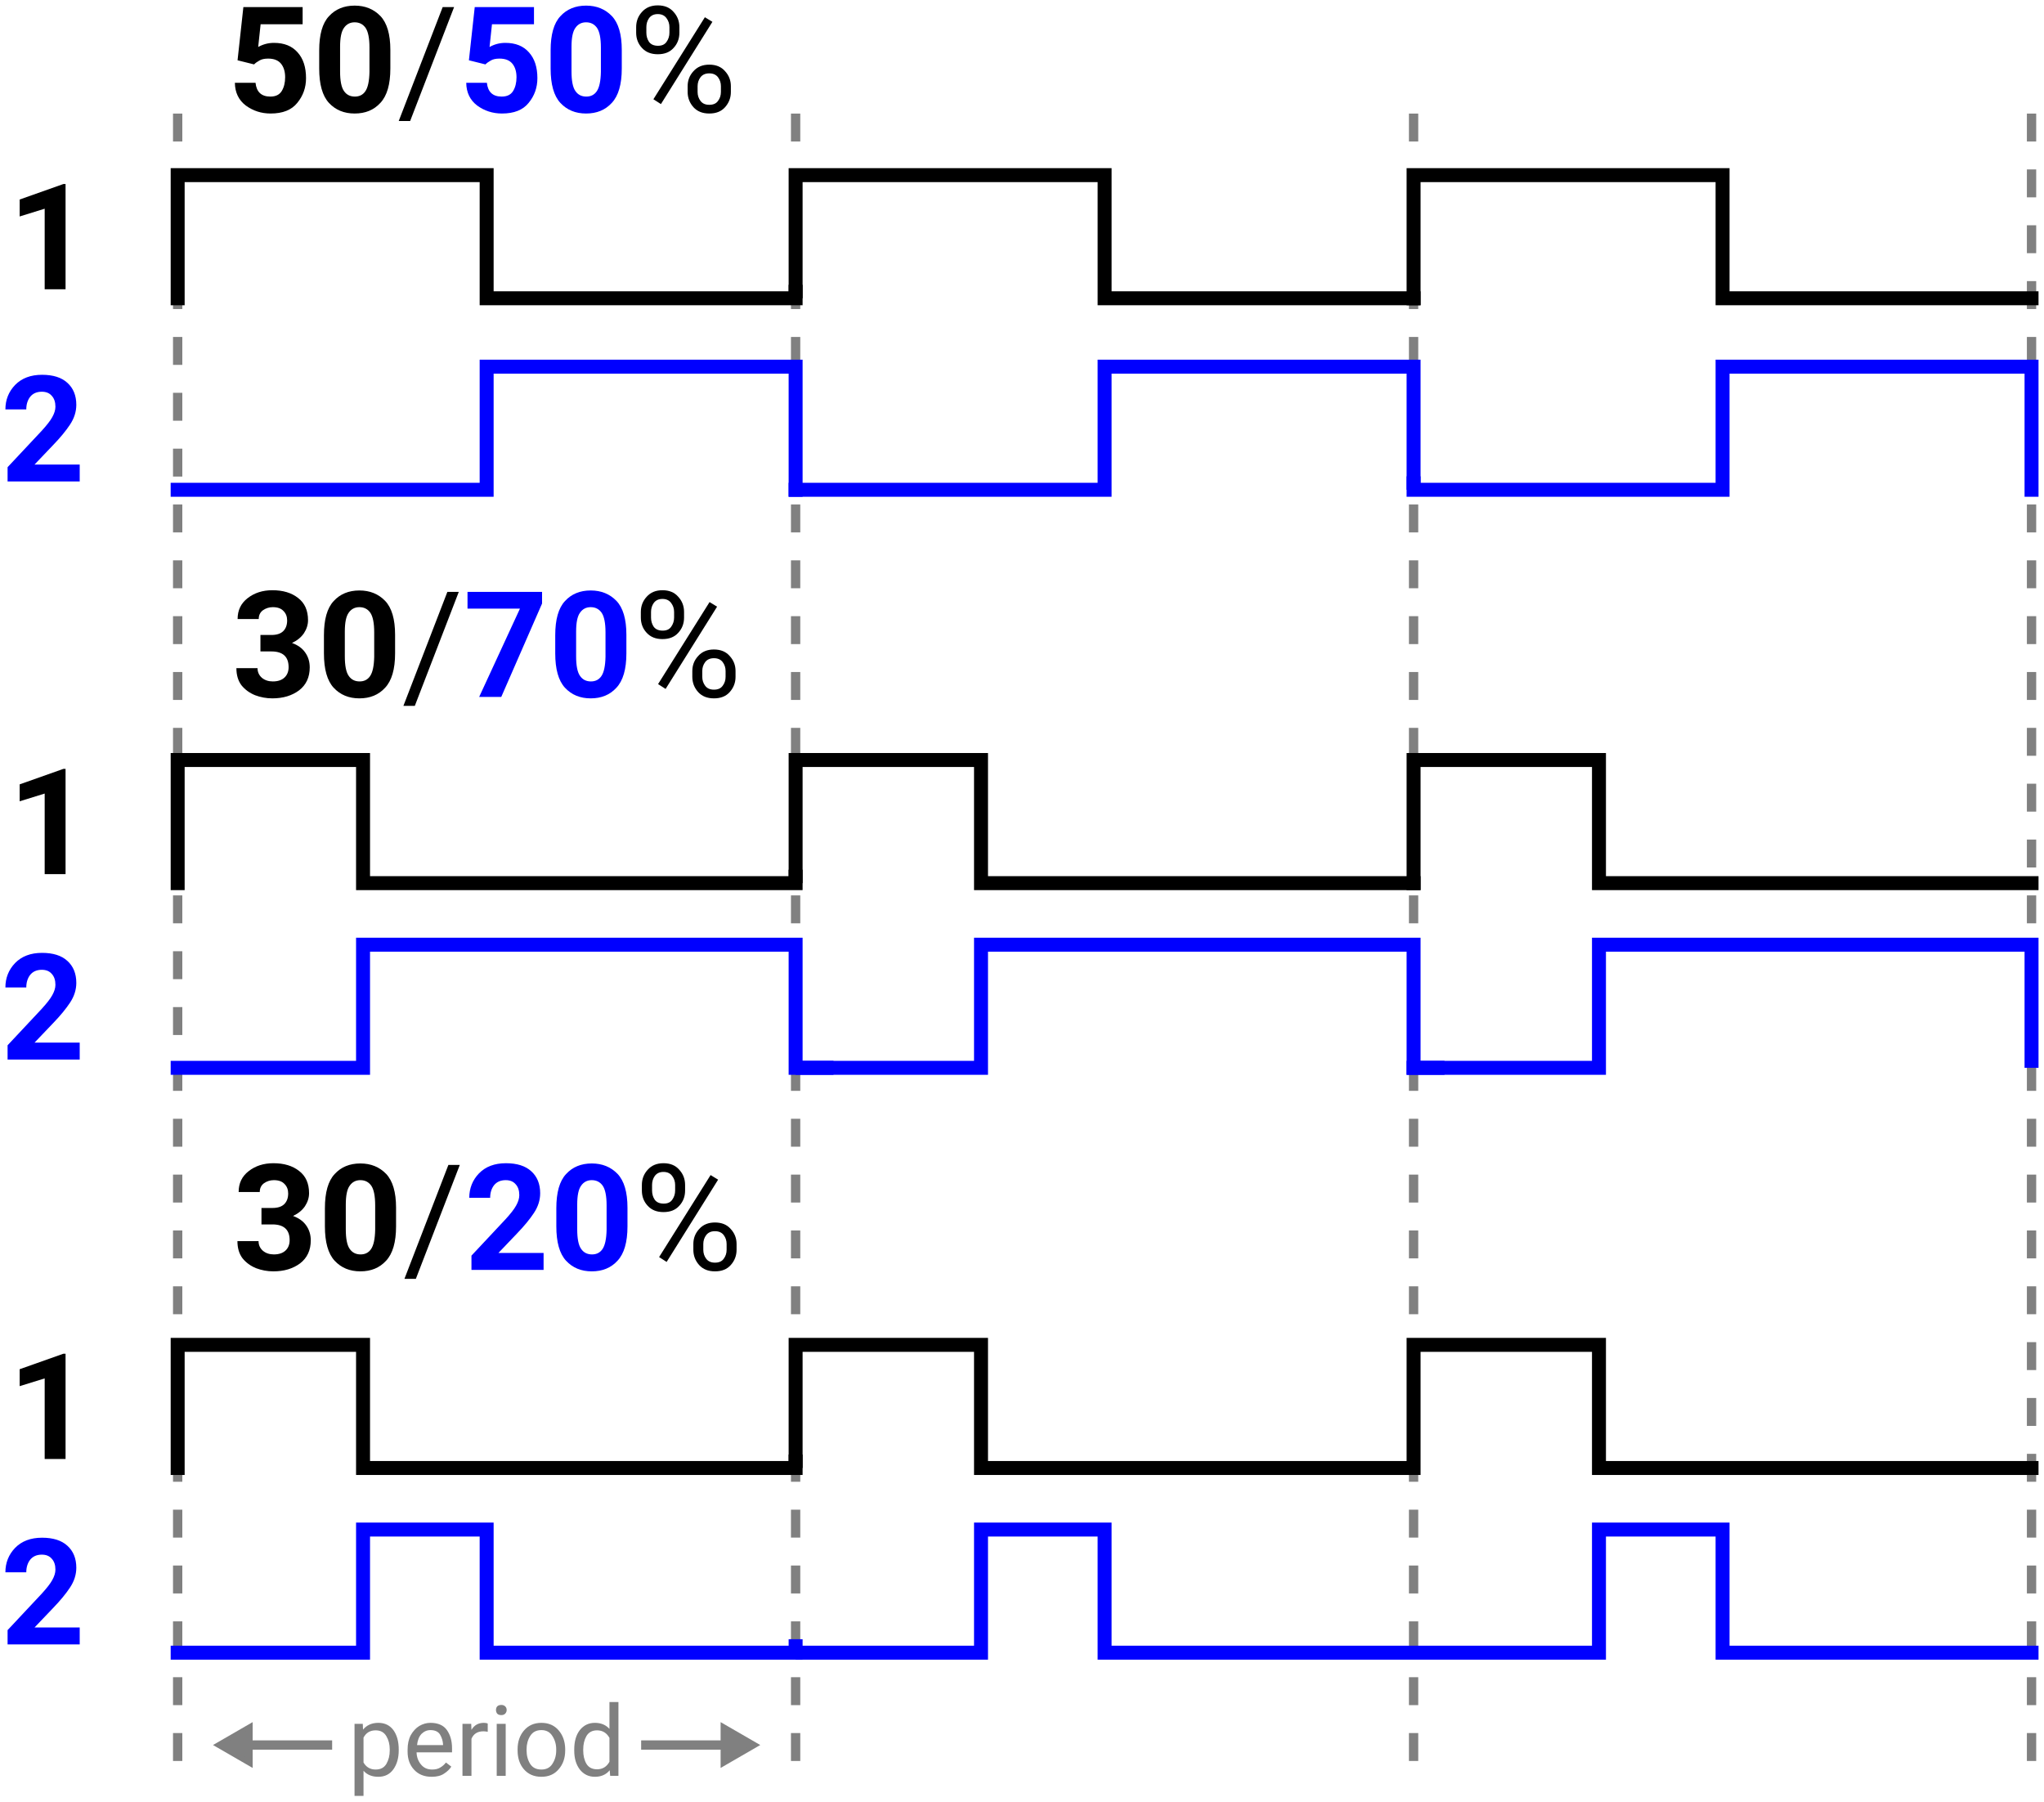
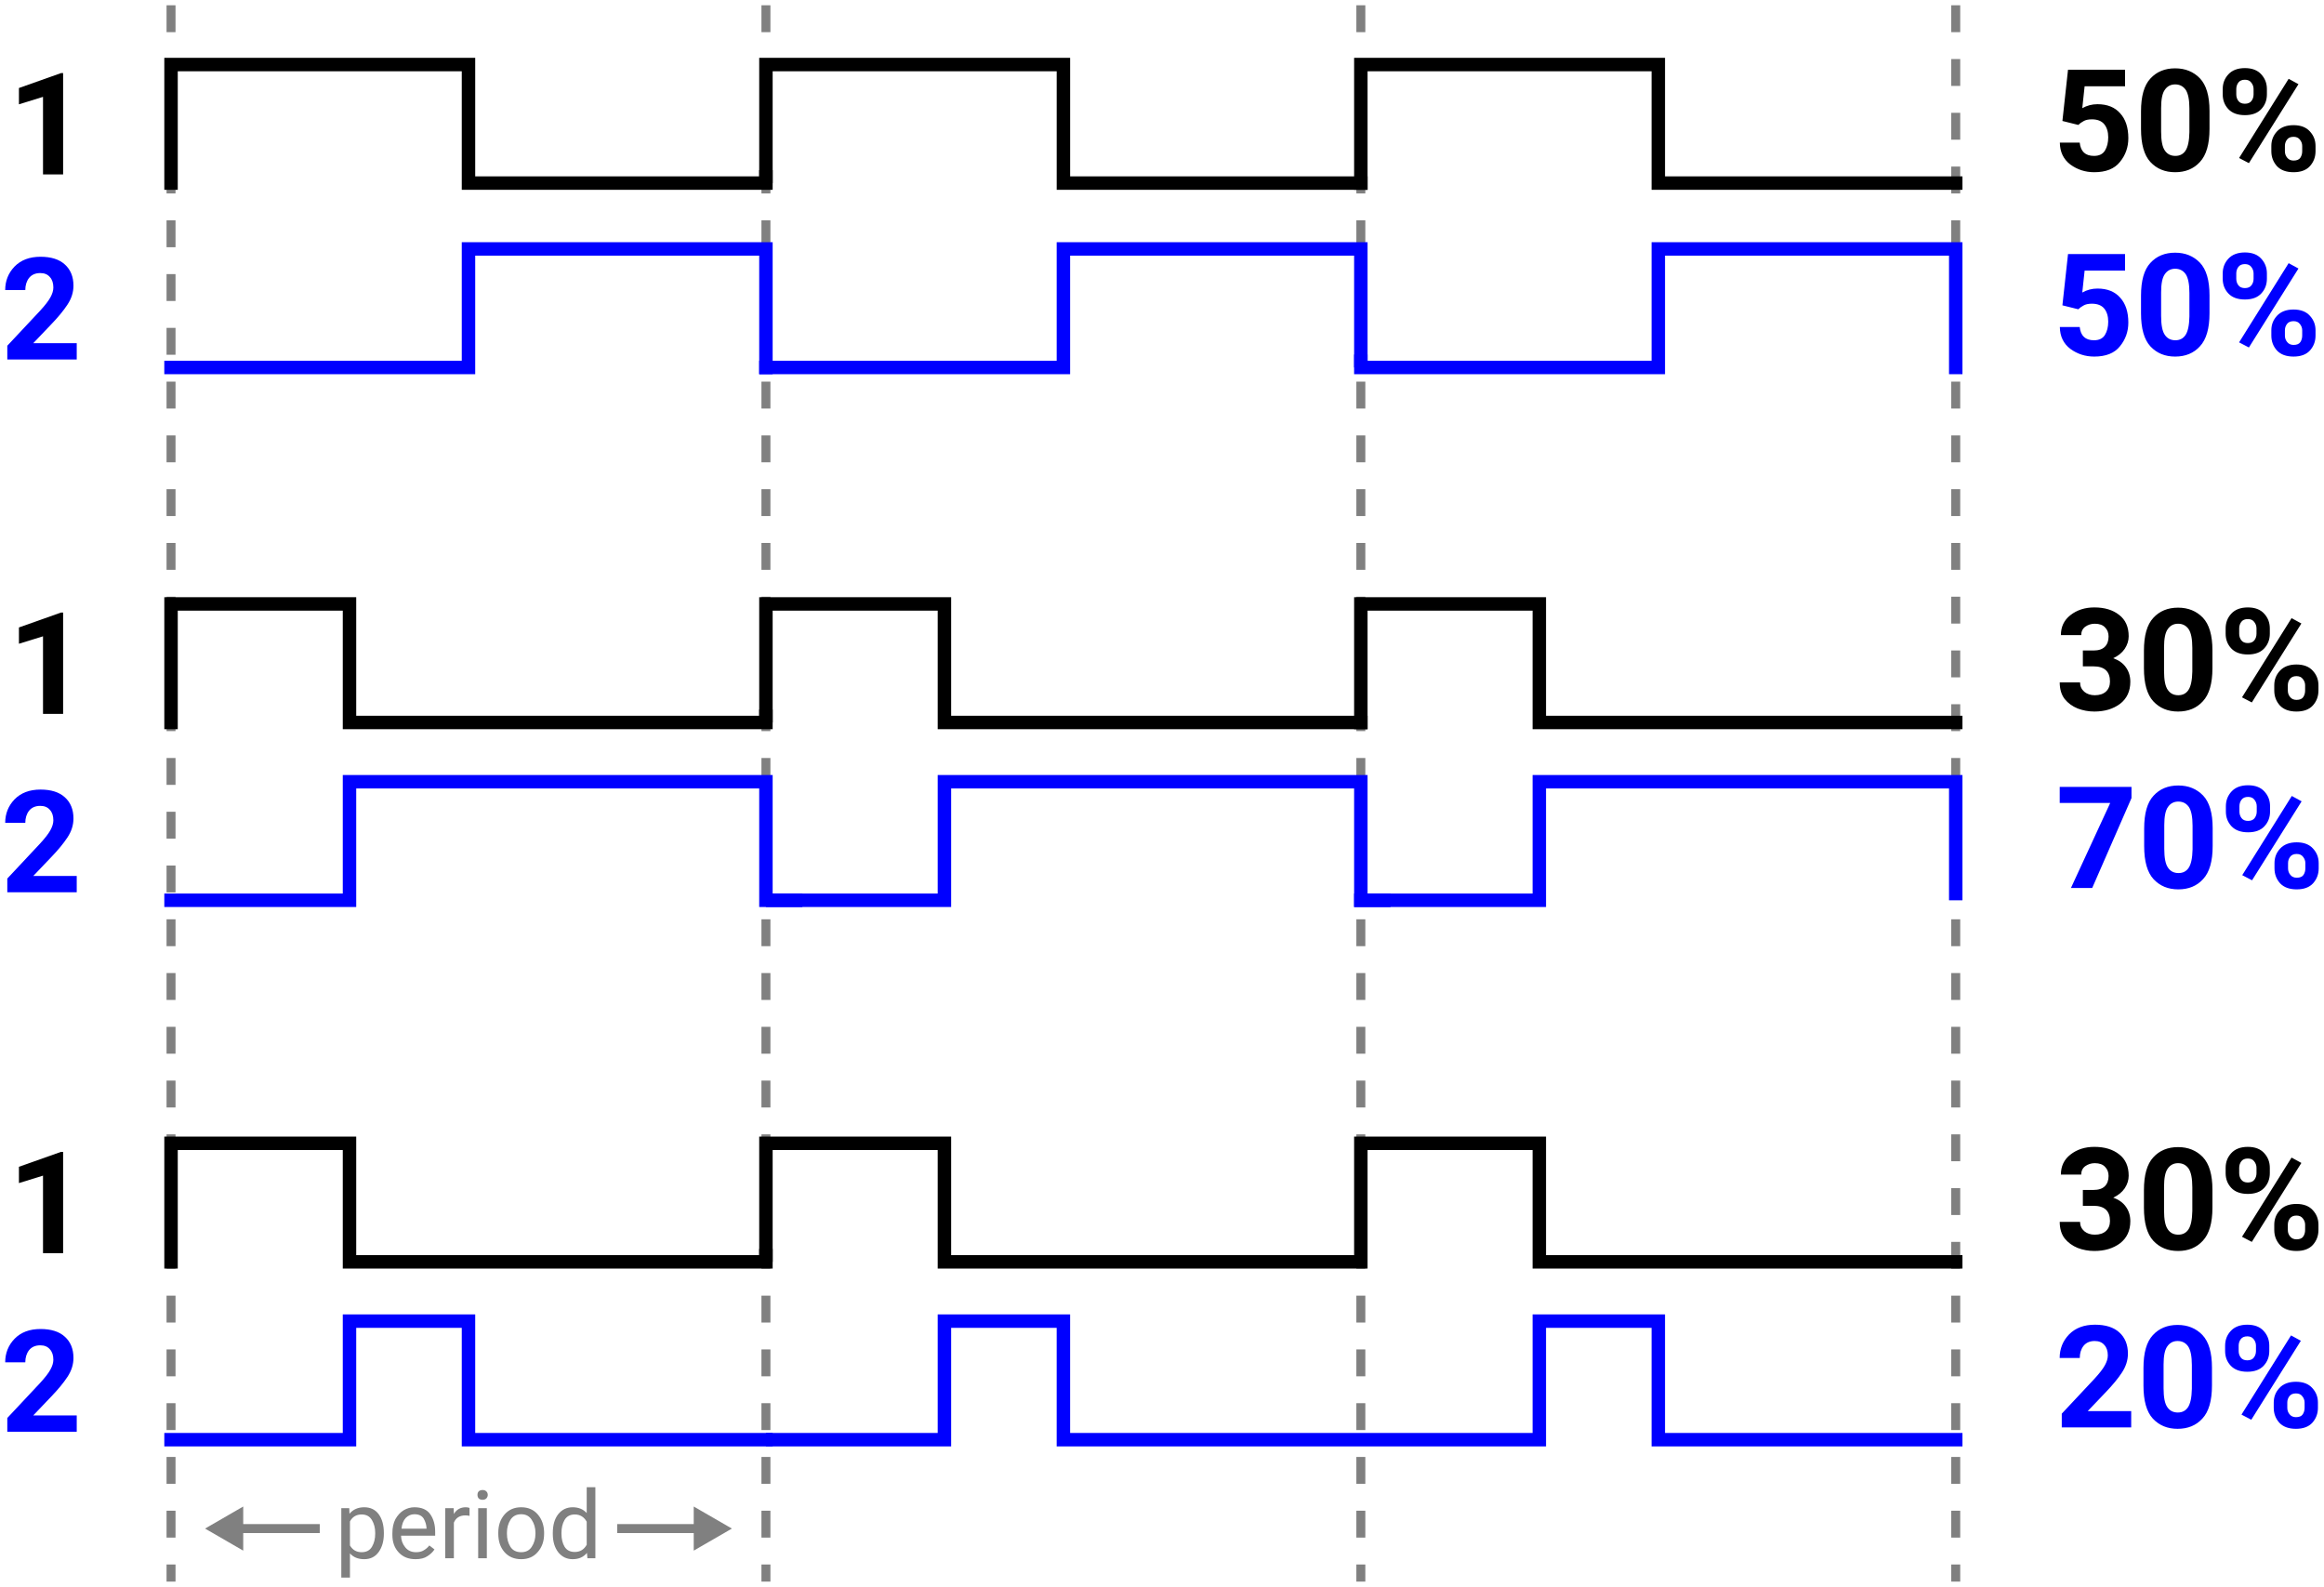
- <svg xmlns="http://www.w3.org/2000/svg" width="498.022" height="438.883" viewBox="0 0 131.768 116.121">
+ <svg xmlns="http://www.w3.org/2000/svg" width="588.189" height="401.589" viewBox="0 0 155.625 106.254">
  <defs>
    <marker id="b" refX="0" refY="0" orient="auto" overflow="visible">
      <path d="M-2.308 0l3.46-2v4z" fill="gray" fill-rule="evenodd" stroke="gray" stroke-width=".4pt" />
    </marker>
    <marker id="c" refX="0" refY="0" orient="auto" overflow="visible">
      <path d="M-2.308 0l3.46-2v4z" fill="gray" fill-rule="evenodd" stroke="gray" stroke-width=".4pt" />
    </marker>
    <path id="a" d="M3.969 39.688h95.25v23.813H3.969z" />
  </defs>
-   <path d="M130.965 7.322V114.48M91.128 7.322V114.48M51.29 7.322V114.48M11.453 7.322V114.48" fill="none" stroke="gray" stroke-width=".6" stroke-dasharray="1.8,1.8" />
-   <text style="line-height:1.25;-inkscape-font-specification:Roboto" x="-3.276" y="78.944" transform="matrix(1.00189 0 0 .99812 18.292 3.068)" font-size="9.543" font-family="Roboto" stroke-width=".265">
-     <tspan x="-3.276" y="78.944">
-       <tspan style="-inkscape-font-specification:'Roboto Bold'" font-weight="700">30</tspan>/<tspan style="-inkscape-font-specification:'Roboto Bold'" font-weight="700" fill="#00f">20</tspan>%</tspan>
+   <path d="M130.965.353V105.9M91.128.353V105.9M51.29.353V105.9M11.453.353V105.9" fill="none" stroke="gray" stroke-width=".6" stroke-dasharray="1.8,1.8" />
+   <text style="line-height:1.25;-inkscape-font-specification:Roboto" x="119.113" y="87.732" transform="matrix(1.00189 0 0 .99812 18.292 -3.901)" font-size="9.543" font-family="Roboto" stroke-width=".265">
+     <tspan x="119.113" y="87.732">
+       <tspan style="-inkscape-font-specification:'Roboto Bold'" font-weight="700">30%</tspan>
+     </tspan>
  </text>
-   <text style="line-height:.85;-inkscape-font-specification:Roboto;text-align:center" x="13.05" y="111.621" transform="matrix(1.00189 0 0 .99812 18.292 3.068)" font-size="7.422" font-family="Roboto" text-anchor="middle" stroke-width=".265">
-     <tspan x="13.05" y="111.621" font-size="6.362" fill="gray">period</tspan>
+   <text style="line-height:.85;-inkscape-font-specification:Roboto;text-align:center" x="13.05" y="108.44" transform="matrix(1.00189 0 0 .99812 18.292 -3.901)" font-size="7.422" font-family="Roboto" text-anchor="middle" stroke-width=".265">
+     <tspan x="13.05" y="108.44" font-size="6.362" fill="gray">period</tspan>
  </text>
-   <path d="M-2.856 109.426H3.12" fill="none" stroke="gray" stroke-width=".6" marker-start="url(#b)" transform="translate(18.292 3.068)" />
-   <path d="M29.014 109.426H23.04" fill="none" stroke="gray" stroke-width=".6" marker-start="url(#c)" transform="translate(18.292 3.068)" />
-   <text style="line-height:1.25;-inkscape-font-specification:Roboto" x="-3.344" y="41.936" transform="matrix(1.00189 0 0 .99812 18.292 3.068)" font-size="9.543" font-family="Roboto" stroke-width=".265">
-     <tspan x="-3.344" y="41.936">
-       <tspan style="-inkscape-font-specification:'Roboto Bold'" font-weight="700">30</tspan>/<tspan style="-inkscape-font-specification:'Roboto Bold'" font-weight="700" fill="#00f">70</tspan>%</tspan>
+   <path d="M-2.856 106.25H3.12" fill="none" stroke="gray" stroke-width=".6" marker-start="url(#b)" transform="translate(18.292 -3.901)" />
+   <path d="M29.014 106.25H23.04" fill="none" stroke="gray" stroke-width=".6" marker-start="url(#c)" transform="translate(18.292 -3.901)" />
+   <text style="line-height:1.25;-inkscape-font-specification:Roboto" x="119.127" y="63.477" transform="matrix(1.00189 0 0 .99812 18.292 -3.901)" font-size="9.543" font-family="Roboto" stroke-width=".265">
+     <tspan x="119.127" y="63.477">
+       <tspan style="-inkscape-font-specification:'Roboto Bold'" font-weight="700" fill="#00f">70%</tspan>
+     </tspan>
  </text>
-   <path d="M11.453 56.932v-7.938h11.951v7.938H51.29v-.418" fill="none" stroke="#000" stroke-width=".9" stroke-linecap="square" />
-   <path d="M51.29 56.932v-7.938h11.952v7.938h27.886v-.418" fill="none" stroke="#000" stroke-width=".9" />
-   <path d="M91.128 56.932v-7.938h11.951v7.938h27.886" fill="none" stroke="#000" stroke-width=".9" stroke-linecap="square" />
-   <path d="M11.453 68.838h11.951V60.9H51.29v7.938h1.992M91.128 68.838h11.951V60.9h27.886v7.938-.418" fill="none" stroke="#00f" stroke-width=".9" stroke-linecap="square" />
-   <path d="M51.29 68.838h11.952V60.9h27.886v7.938h1.992" fill="none" stroke="#00f" stroke-width=".9" />
-   <path d="M11.453 94.635v-7.938h11.951v7.938H51.29v-.418" fill="none" stroke="#000" stroke-width=".9" stroke-linecap="square" />
-   <path d="M51.29 94.635v-7.938h11.952v7.938h27.886v-.418M91.128 94.635v-7.938h11.951v7.938h27.886v-.418" fill="none" stroke="#000" stroke-width=".9" />
-   <path d="M11.453 106.541h11.951v-7.937h7.968v7.937H51.29v-.418" fill="none" stroke="#00f" stroke-width=".9" stroke-linecap="square" />
-   <path d="M51.29 106.541h11.952v-7.937h7.967v7.937h19.919v-.418M91.128 106.541h11.951v-7.937h7.968v7.937h19.918v-.418" fill="none" stroke="#00f" stroke-width=".9" />
-   <text style="line-height:1.25;-inkscape-font-specification:Roboto" x="-3.646" y="4.162" transform="matrix(1.00189 0 0 .99812 18.292 3.068)" font-size="9.543" font-family="Roboto" stroke-width=".265">
-     <tspan x="-3.646" y="4.162">
-       <tspan style="-inkscape-font-specification:'Roboto Bold'" font-weight="700">50</tspan>/<tspan style="-inkscape-font-specification:'Roboto Bold'" font-weight="700" fill="#00f">50</tspan>%</tspan>
+   <path d="M11.453 48.375v-7.938h11.951v7.938H51.29v-.418" fill="none" stroke="#000" stroke-width=".9" stroke-linecap="square" />
+   <path d="M51.29 48.375v-7.938h11.952v7.938h27.886v-.418" fill="none" stroke="#000" stroke-width=".9" />
+   <path d="M91.128 48.375v-7.938h11.951v7.938h27.886" fill="none" stroke="#000" stroke-width=".9" stroke-linecap="square" />
+   <path d="M11.453 60.28h11.951v-7.937H51.29v7.938h1.992M91.128 60.28h11.951v-7.937h27.886v7.938-.418" fill="none" stroke="#00f" stroke-width=".9" stroke-linecap="square" />
+   <path d="M51.29 60.28h11.952v-7.937h27.886v7.938h1.992" fill="none" stroke="#00f" stroke-width=".9" />
+   <path d="M11.453 84.49v-7.937h11.951v7.937H51.29v-.417" fill="none" stroke="#000" stroke-width=".9" stroke-linecap="square" />
+   <path d="M51.29 84.49v-7.937h11.952v7.937h27.886v-.417M91.128 84.49v-7.937h11.951v7.937h27.886v-.417" fill="none" stroke="#000" stroke-width=".9" />
+   <path d="M11.453 96.397h11.951v-7.938h7.968v7.938H51.29" fill="none" stroke="#00f" stroke-width=".9" stroke-linecap="square" />
+   <path d="M51.29 96.397h11.952v-7.938h7.967v7.938h19.919v-.418M91.128 96.397h11.951v-7.938h7.968v7.938h19.918v-.418" fill="none" stroke="#00f" stroke-width=".9" />
+   <text style="line-height:1.25;-inkscape-font-specification:Roboto" x="118.917" y="27.733" transform="matrix(1.00189 0 0 .99812 18.292 -3.901)" font-size="9.543" font-family="Roboto" stroke-width=".265">
+     <tspan x="118.917" y="27.733">
+       <tspan style="-inkscape-font-specification:'Roboto Bold'" font-weight="700" fill="#00f">50%</tspan>
+     </tspan>
  </text>
-   <path d="M11.453 19.229V11.29h19.919v7.938H51.29v-.418" fill="none" stroke="#000" stroke-width=".9" stroke-linecap="square" />
-   <path d="M51.29 19.229V11.29h19.92v7.938h19.918v-.418" fill="none" stroke="#000" stroke-width=".9" />
-   <path d="M91.128 19.229V11.29h19.919v7.938h19.918" fill="none" stroke="#000" stroke-width=".9" stroke-linecap="square" />
-   <path d="M51.29 31.574v-7.937H31.372v7.937h-19.92 0" fill="none" stroke="#00f" stroke-width=".9" stroke-linecap="square" />
-   <path d="M91.128 31.574v-7.937H71.209v7.937H51.29v-.418" fill="none" stroke="#00f" stroke-width=".9" />
-   <path d="M130.965 31.574v-7.937h-19.918v7.937h-19.92v-.418" fill="none" stroke="#00f" stroke-width=".9" stroke-linecap="square" />
-   <text style="line-height:1.25;-inkscape-font-specification:Roboto" x="-17.773" y="15.611" transform="matrix(1.00189 0 0 .99812 18.292 3.068)" font-size="9.543" font-family="Roboto" stroke-width=".265">
+   <path d="M11.453 12.259V4.322h19.919v7.937H51.29v-.418" fill="none" stroke="#000" stroke-width=".9" stroke-linecap="square" />
+   <path d="M51.29 12.259V4.322h19.92v7.937h19.918v-.418" fill="none" stroke="#000" stroke-width=".9" />
+   <path d="M91.128 12.259V4.322h19.919v7.937h19.918" fill="none" stroke="#000" stroke-width=".9" stroke-linecap="square" />
+   <path d="M51.29 24.605v-7.938H31.372v7.938h-19.92 0" fill="none" stroke="#00f" stroke-width=".9" stroke-linecap="square" />
+   <path d="M91.128 24.605v-7.938H71.209v7.938H51.29v-.418" fill="none" stroke="#00f" stroke-width=".9" />
+   <path d="M130.965 24.605v-7.938h-19.918v7.938h-19.92v-.418" fill="none" stroke="#00f" stroke-width=".9" stroke-linecap="square" />
+   <text style="line-height:1.25;-inkscape-font-specification:Roboto" x="-17.773" y="15.611" transform="matrix(1.00189 0 0 .99812 18.292 -3.901)" font-size="9.543" font-family="Roboto" stroke-width=".265">
    <tspan x="-17.773" y="15.611">
      <tspan style="-inkscape-font-specification:'Roboto Bold'" font-weight="700">1</tspan>
    </tspan>
  </text>
-   <text style="line-height:1.25;-inkscape-font-specification:Roboto" x="-18.237" y="28.025" transform="matrix(1.00189 0 0 .99812 18.292 3.068)" font-size="9.543" font-family="Roboto" stroke-width=".265">
+   <text style="line-height:1.25;-inkscape-font-specification:Roboto" x="-18.237" y="28.025" transform="matrix(1.00189 0 0 .99812 18.292 -3.901)" font-size="9.543" font-family="Roboto" stroke-width=".265">
    <tspan x="-18.237" y="28.025">
      <tspan style="-inkscape-font-specification:'Roboto Bold'" font-weight="700" fill="#00f">2</tspan>
    </tspan>
  </text>
-   <text style="line-height:1.25;-inkscape-font-specification:Roboto" x="-17.773" y="53.386" transform="matrix(1.00189 0 0 .99812 18.292 3.068)" font-size="9.543" font-family="Roboto" stroke-width=".265">
-     <tspan x="-17.773" y="53.386">
+   <text style="line-height:1.25;-inkscape-font-specification:Roboto" x="-17.773" y="51.795" transform="matrix(1.00189 0 0 .99812 18.292 -3.901)" font-size="9.543" font-family="Roboto" stroke-width=".265">
+     <tspan x="-17.773" y="51.795">
      <tspan style="-inkscape-font-specification:'Roboto Bold'" font-weight="700">1</tspan>
    </tspan>
  </text>
-   <text style="line-height:1.25;-inkscape-font-specification:Roboto" x="-18.237" y="65.359" transform="matrix(1.00189 0 0 .99812 18.292 3.068)" font-size="9.543" font-family="Roboto" stroke-width=".265">
-     <tspan x="-18.237" y="65.359">
+   <text style="line-height:1.25;-inkscape-font-specification:Roboto" x="-18.237" y="63.768" transform="matrix(1.00189 0 0 .99812 18.292 -3.901)" font-size="9.543" font-family="Roboto" stroke-width=".265">
+     <tspan x="-18.237" y="63.768">
      <tspan style="-inkscape-font-specification:'Roboto Bold'" font-weight="700" fill="#00f">2</tspan>
    </tspan>
  </text>
-   <text style="line-height:1.25;-inkscape-font-specification:Roboto" x="-17.773" y="91.16" transform="matrix(1.00189 0 0 .99812 18.292 3.068)" font-size="9.543" font-family="Roboto" stroke-width=".265">
-     <tspan x="-17.773" y="91.16">
+   <text style="line-height:1.25;-inkscape-font-specification:Roboto" x="-17.773" y="87.979" transform="matrix(1.00189 0 0 .99812 18.292 -3.901)" font-size="9.543" font-family="Roboto" stroke-width=".265">
+     <tspan x="-17.773" y="87.979">
      <tspan style="-inkscape-font-specification:'Roboto Bold'" font-weight="700">1</tspan>
    </tspan>
  </text>
-   <text style="line-height:1.25;-inkscape-font-specification:Roboto" x="-18.237" y="103.133" transform="matrix(1.00189 0 0 .99812 18.292 3.068)" font-size="9.543" font-family="Roboto" stroke-width=".265">
-     <tspan x="-18.237" y="103.133">
+   <text style="line-height:1.25;-inkscape-font-specification:Roboto" x="-18.237" y="99.952" transform="matrix(1.00189 0 0 .99812 18.292 -3.901)" font-size="9.543" font-family="Roboto" stroke-width=".265">
+     <tspan x="-18.237" y="99.952">
      <tspan style="-inkscape-font-specification:'Roboto Bold'" font-weight="700" fill="#00f">2</tspan>
    </tspan>
  </text>
+   <text style="line-height:1.25;-inkscape-font-specification:Roboto" x="118.917" y="15.364" transform="matrix(1.00189 0 0 .99812 18.292 -3.901)" font-size="9.543" font-family="Roboto" stroke-width=".265">
+     <tspan x="118.917" y="15.364">
+       <tspan style="-inkscape-font-specification:'Roboto Bold'" font-weight="700">50%</tspan>
+     </tspan>
+   </text>
+   <text style="line-height:1.25;-inkscape-font-specification:Roboto" x="119.113" y="51.548" transform="matrix(1.00189 0 0 .99812 18.292 -3.901)" font-size="9.543" font-family="Roboto" stroke-width=".265">
+     <tspan x="119.113" y="51.548">
+       <tspan style="-inkscape-font-specification:'Roboto Bold'" font-weight="700">30%</tspan>
+     </tspan>
+   </text>
+   <text style="line-height:1.25;-inkscape-font-specification:Roboto" x="119.08" y="99.661" transform="matrix(1.00189 0 0 .99812 18.292 -3.901)" font-size="9.543" font-family="Roboto" stroke-width=".265">
+     <tspan x="119.08" y="99.661">
+       <tspan style="-inkscape-font-specification:'Roboto Bold'" font-weight="700" fill="#00f">20%</tspan>
+     </tspan>
+   </text>
</svg>
